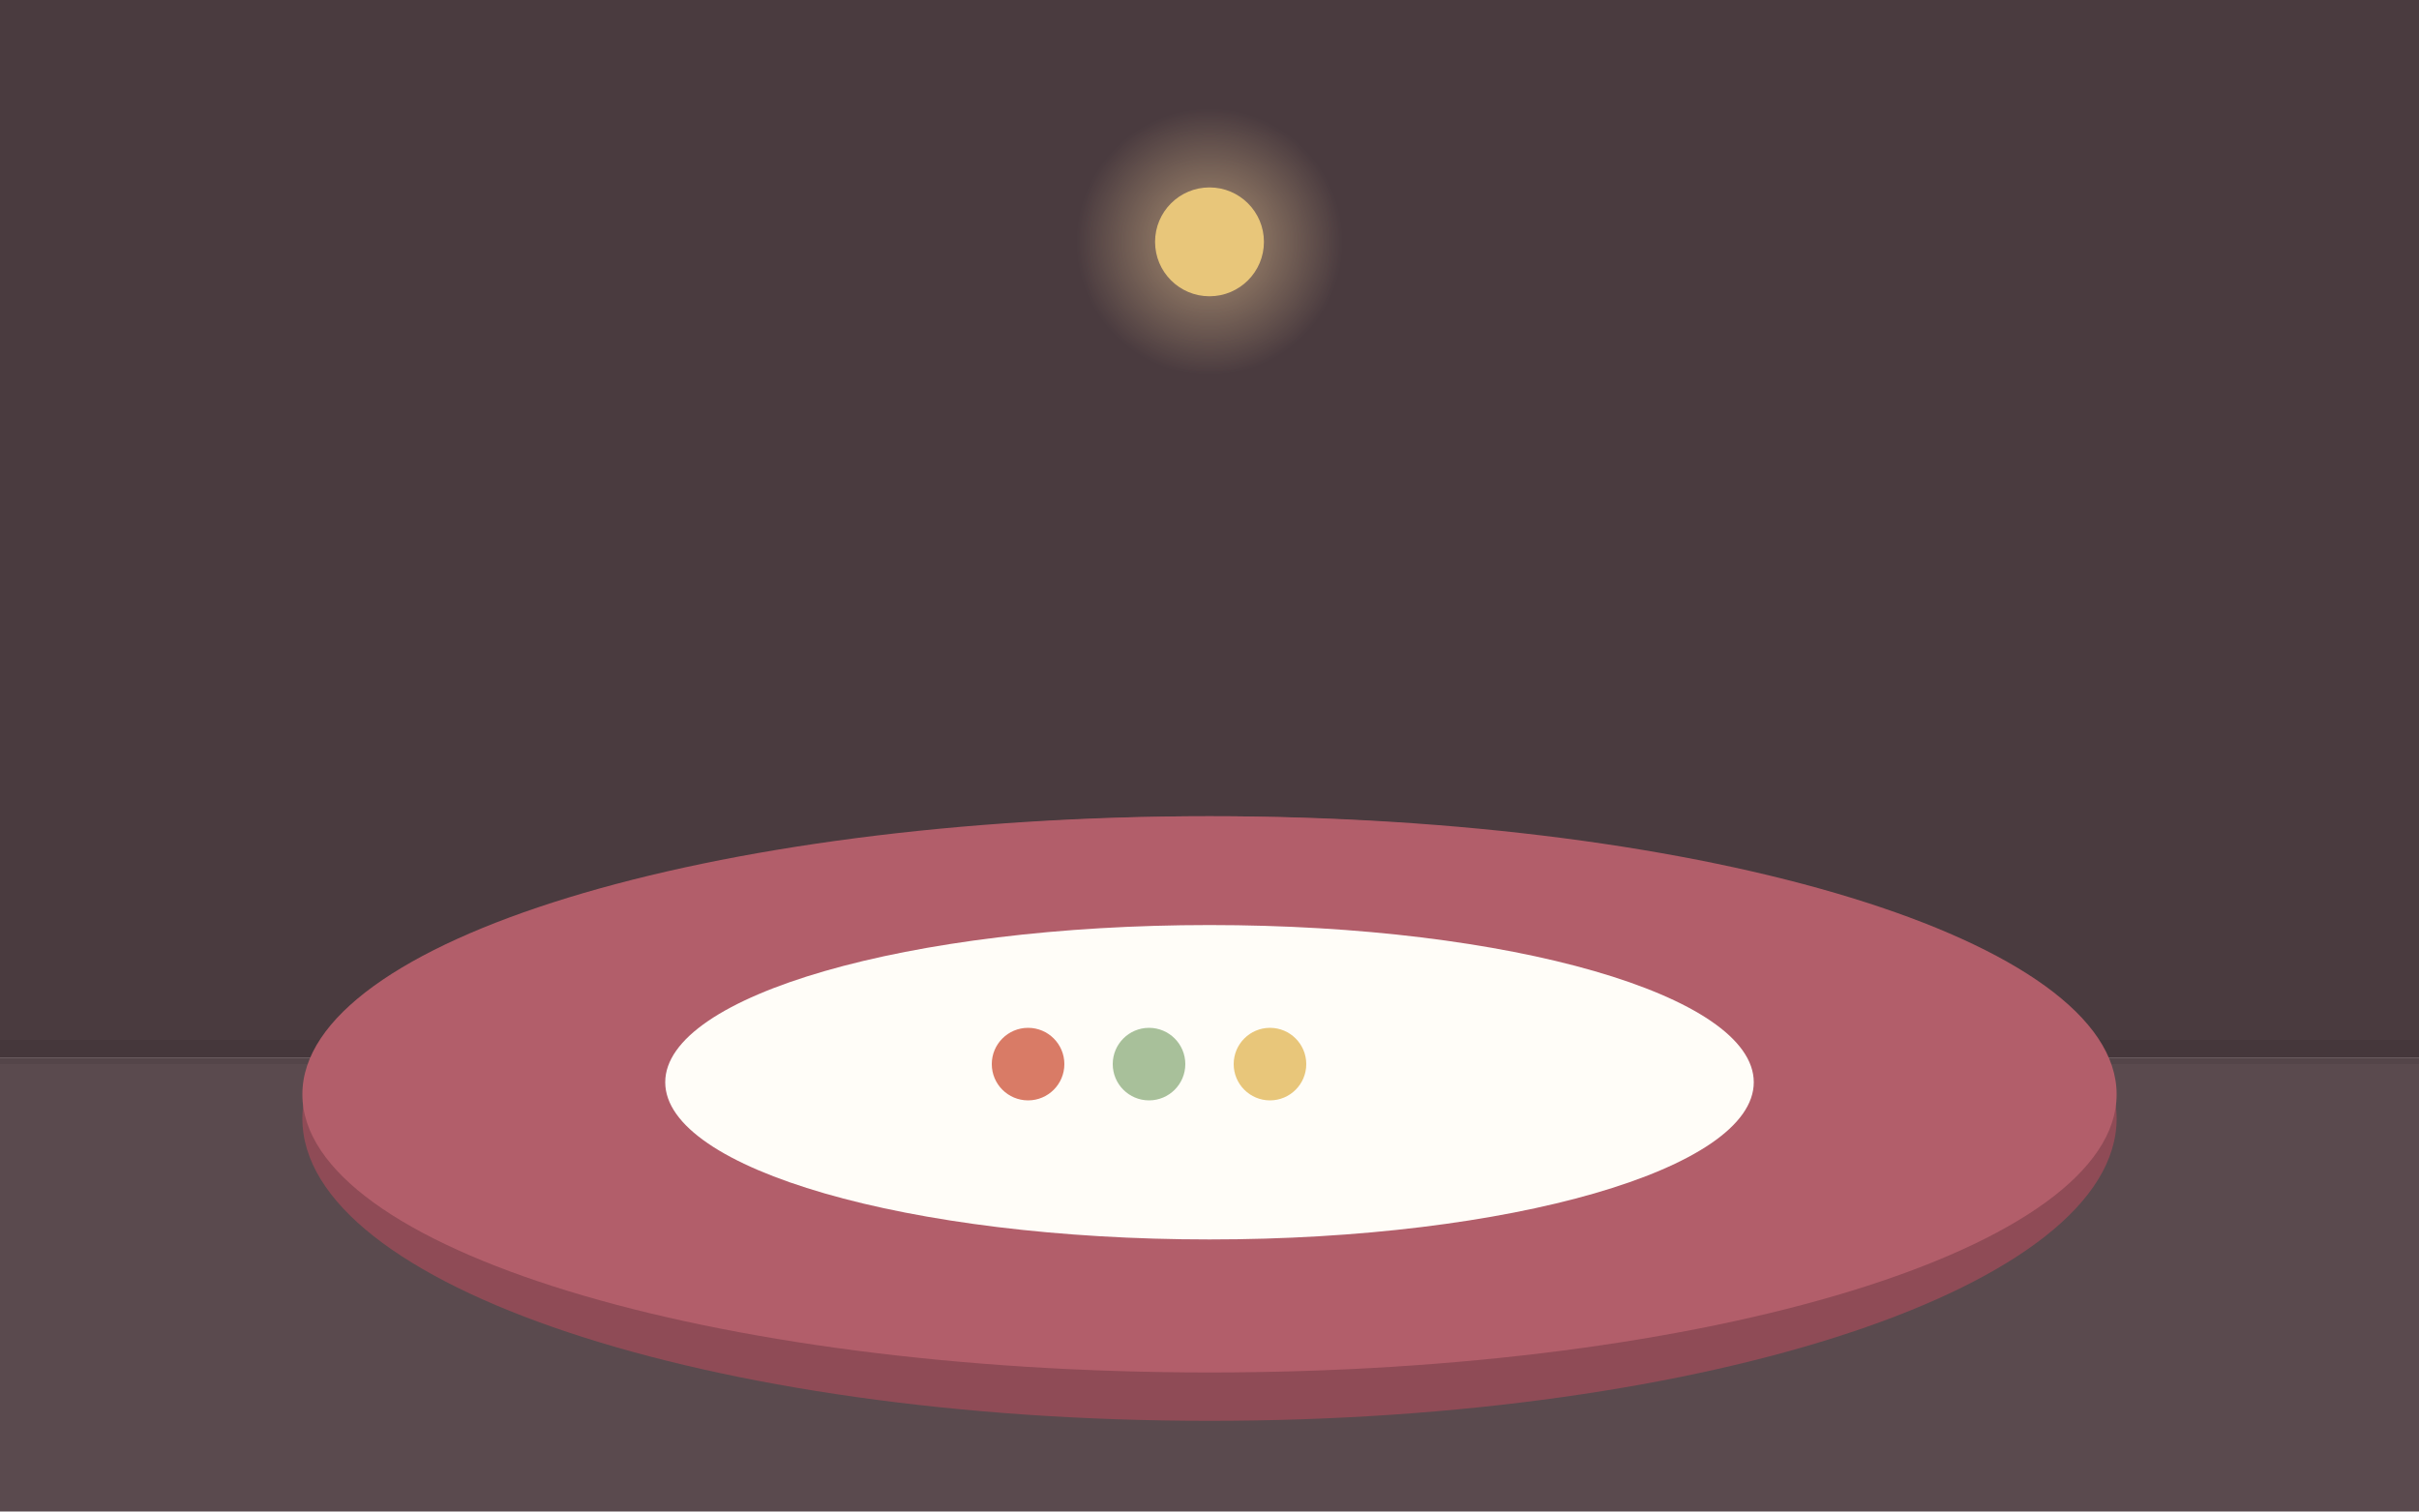
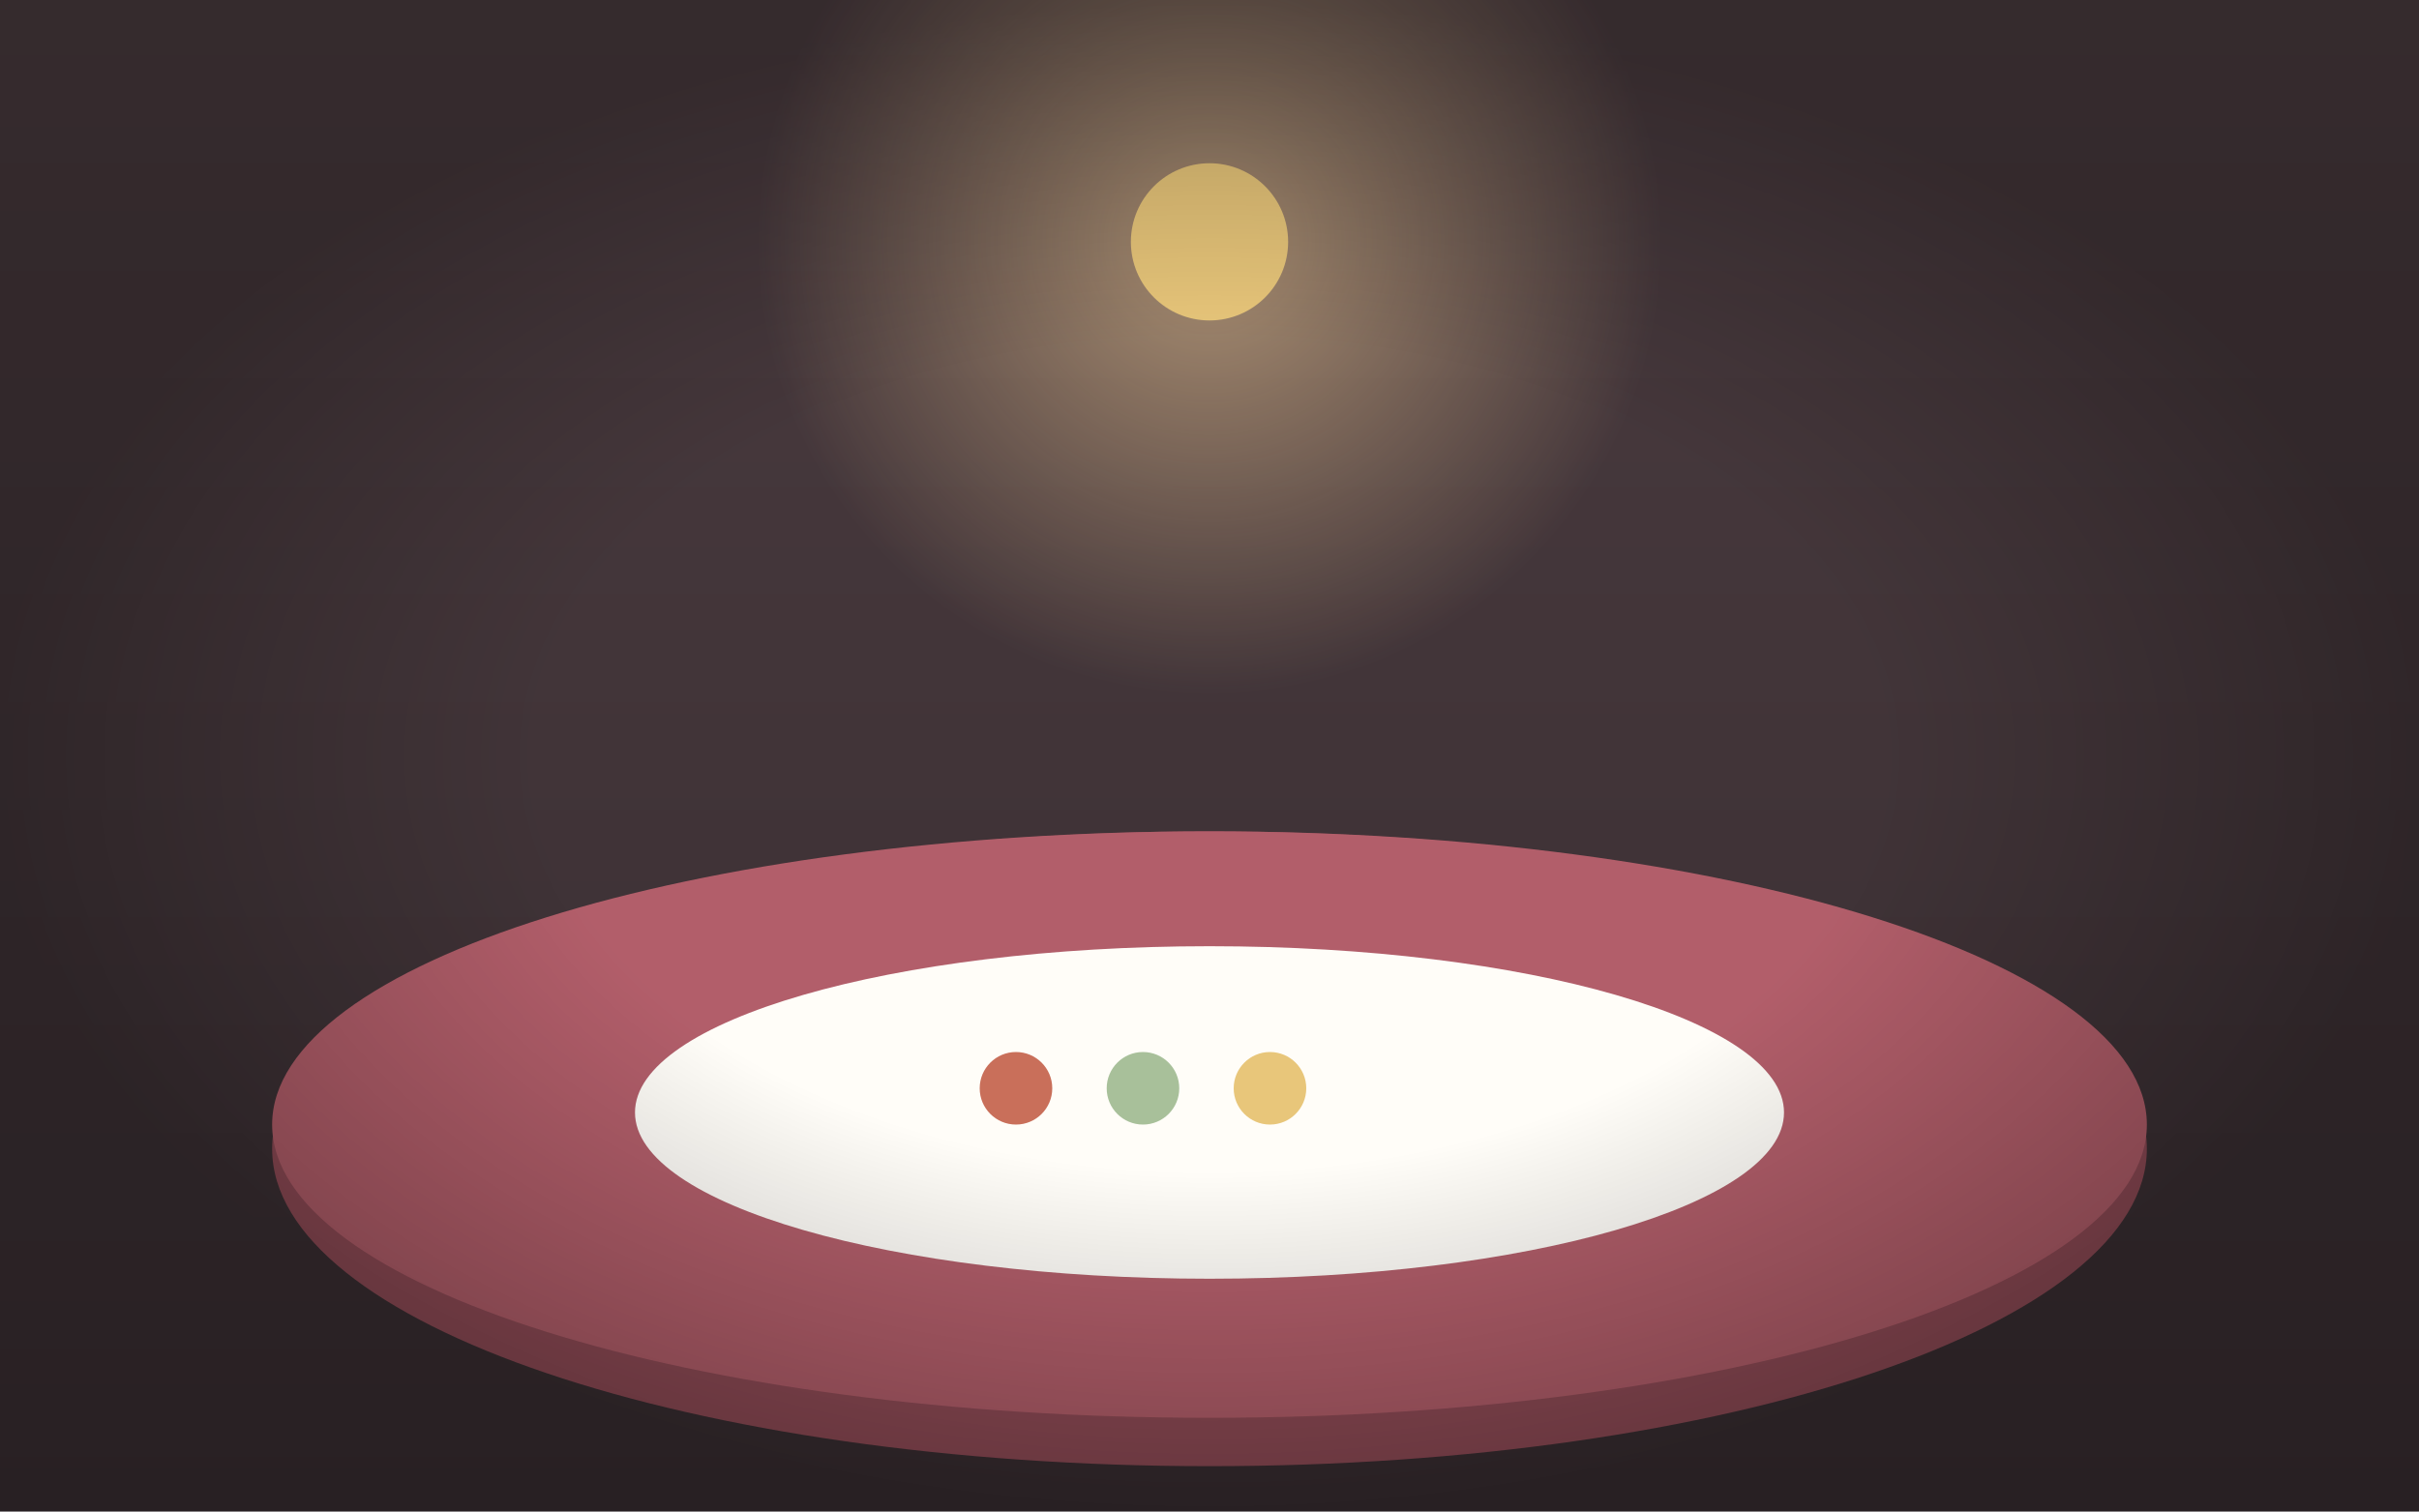
<svg xmlns="http://www.w3.org/2000/svg" viewBox="0 0 800 500">
  <defs>
+     <linearGradient id="wall" x1="0" y1="0" x2="0" y2="1">
+       <stop offset="0%" stop-color="#4a3b3f" />
+       <stop offset="100%" stop-color="#382d31" />
+     </linearGradient>
    <radialGradient id="glow">
      <stop offset="0%" stop-color="#ffd9a0" stop-opacity="0.55" />
      <stop offset="100%" stop-color="#ffd9a0" stop-opacity="0" />
    </radialGradient>
  </defs>
-   <rect width="800" height="350" fill="#4a3b3f" />
-   <rect y="350" width="800" height="150" fill="#5a4a4e" />
-   <rect y="344" width="800" height="8" fill="rgba(0,0,0,0.07)" />
-   <ellipse cx="400" cy="370" rx="300" ry="100" fill="#8f4b56" />
-   <ellipse cx="400" cy="362" rx="300" ry="92" fill="#b25e6a" />
-   <ellipse cx="400" cy="358" rx="180" ry="52" fill="#fffdf8" />
-   <circle cx="400" cy="80" r="44" fill="url(#glow)" />
-   <circle cx="400" cy="80" r="18" fill="#e8c67a" />
-   <radialGradient id="glow">
-     <stop offset="0%" stop-color="#ffd9a0" stop-opacity="0.55" />
-     <stop offset="100%" stop-color="#ffd9a0" stop-opacity="0" />
+   <linearGradient id="wall" x1="0" y1="0" x2="0" y2="1">
+     <stop offset="0%" stop-color="#4a3b3f" />
+     <stop offset="100%" stop-color="#382d31" />
+   </linearGradient>
+   <rect width="800" height="500" fill="url(#wall)" />
+   <circle cx="400" cy="80" r="150" fill="url(#glow)" />
+   <circle cx="400" cy="80" r="26" fill="#e8c67a" />
+   <ellipse cx="400" cy="380" rx="310" ry="105" fill="#8f4b56" />
+   <ellipse cx="400" cy="372" rx="310" ry="97" fill="#b25e6a" />
+   <ellipse cx="400" cy="368" rx="190" ry="55" fill="#fffdf8" />
+   <circle cx="336" cy="360" r="12" fill="#c96f5a" />
+   <circle cx="378" cy="360" r="12" fill="#a8c09a" />
+   <circle cx="420" cy="360" r="12" fill="#e8c67a" />
+   <radialGradient id="vig">
+     <stop offset="55%" stop-color="#000" stop-opacity="0" />
+     <stop offset="100%" stop-color="#000" stop-opacity="0.28" />
  </radialGradient>
-   <circle cx="340" cy="352" r="12" fill="#d97b66" />
-   <circle cx="380" cy="352" r="12" fill="#a8c09a" />
-   <circle cx="420" cy="352" r="12" fill="#e8c67a" />
+   <rect width="800" height="500" fill="url(#vig)" />
</svg>
